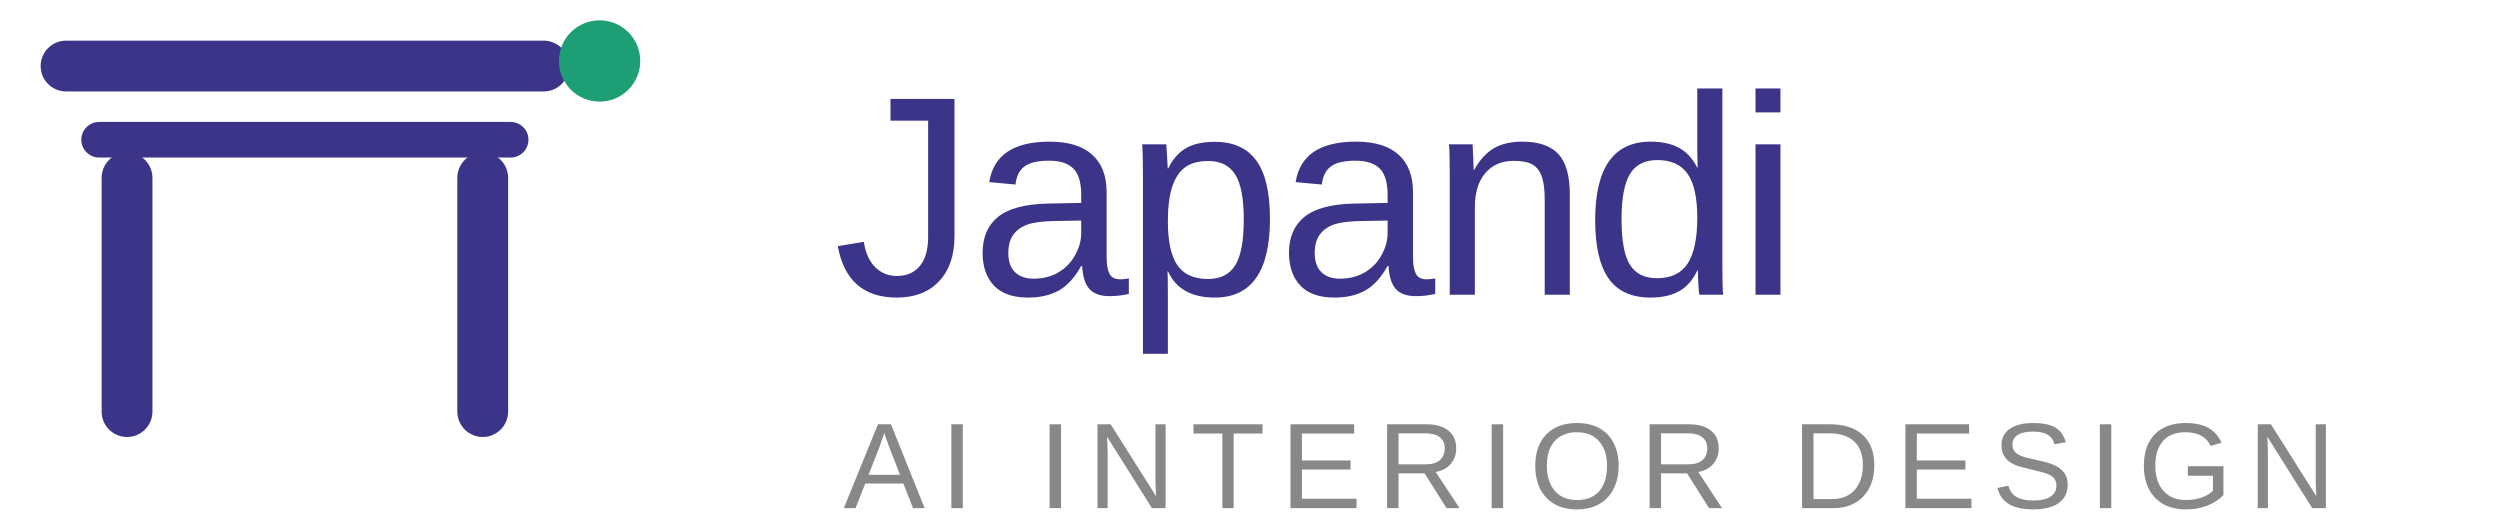
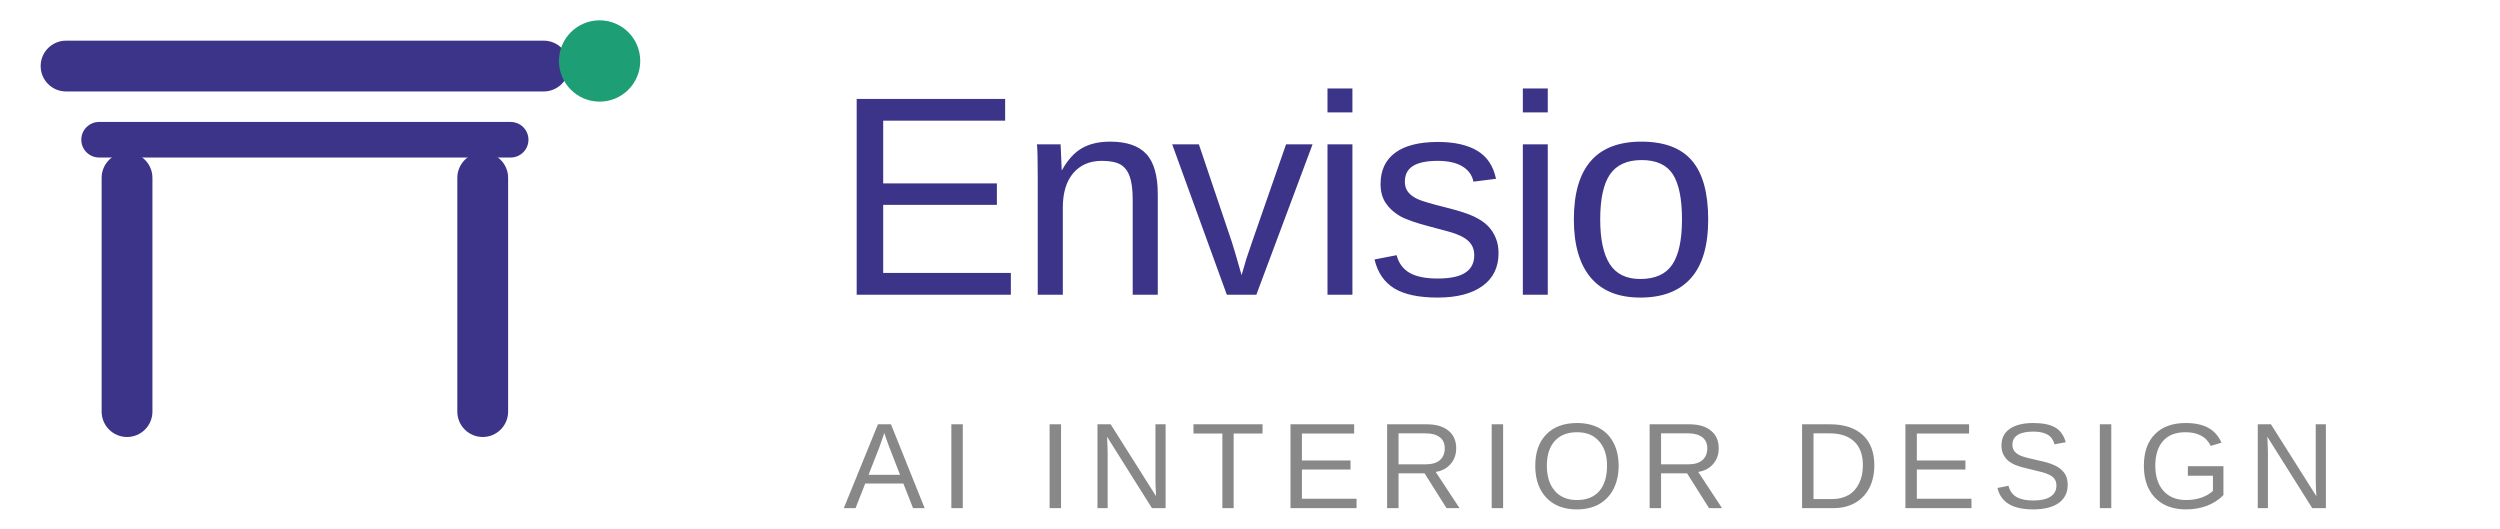
<svg xmlns="http://www.w3.org/2000/svg" width="246" height="52" viewBox="30 24 246 52" role="img">
  <rect x="34" y="28" width="52" height="5" rx="2.5" fill="#3C3489" />
  <rect x="38" y="36" width="44" height="3.5" rx="1.75" fill="#3C3489" />
  <rect x="40" y="39" width="5" height="28" rx="2.5" fill="#3C3489" />
  <rect x="75" y="39" width="5" height="28" rx="2.5" fill="#3C3489" />
  <circle cx="89" cy="30" r="4" fill="#1D9E75" />
  <circle cx="89" cy="30" r="2" fill="none" />
-   <text x="112" y="53" font-family="Arial, Helvetica, sans-serif" font-size="28" font-weight="500" fill="#3C3489" letter-spacing="-0.5">Japandi</text>
+   <text x="112" y="53" font-family="Arial, Helvetica, sans-serif" font-size="28" font-weight="500" fill="#3C3489" letter-spacing="-0.5">Envisio</text>
  <text x="113" y="74" font-family="Arial, Helvetica, sans-serif" font-size="12" fill="#888" letter-spacing="1.5">AI INTERIOR DESIGN</text>
</svg>
